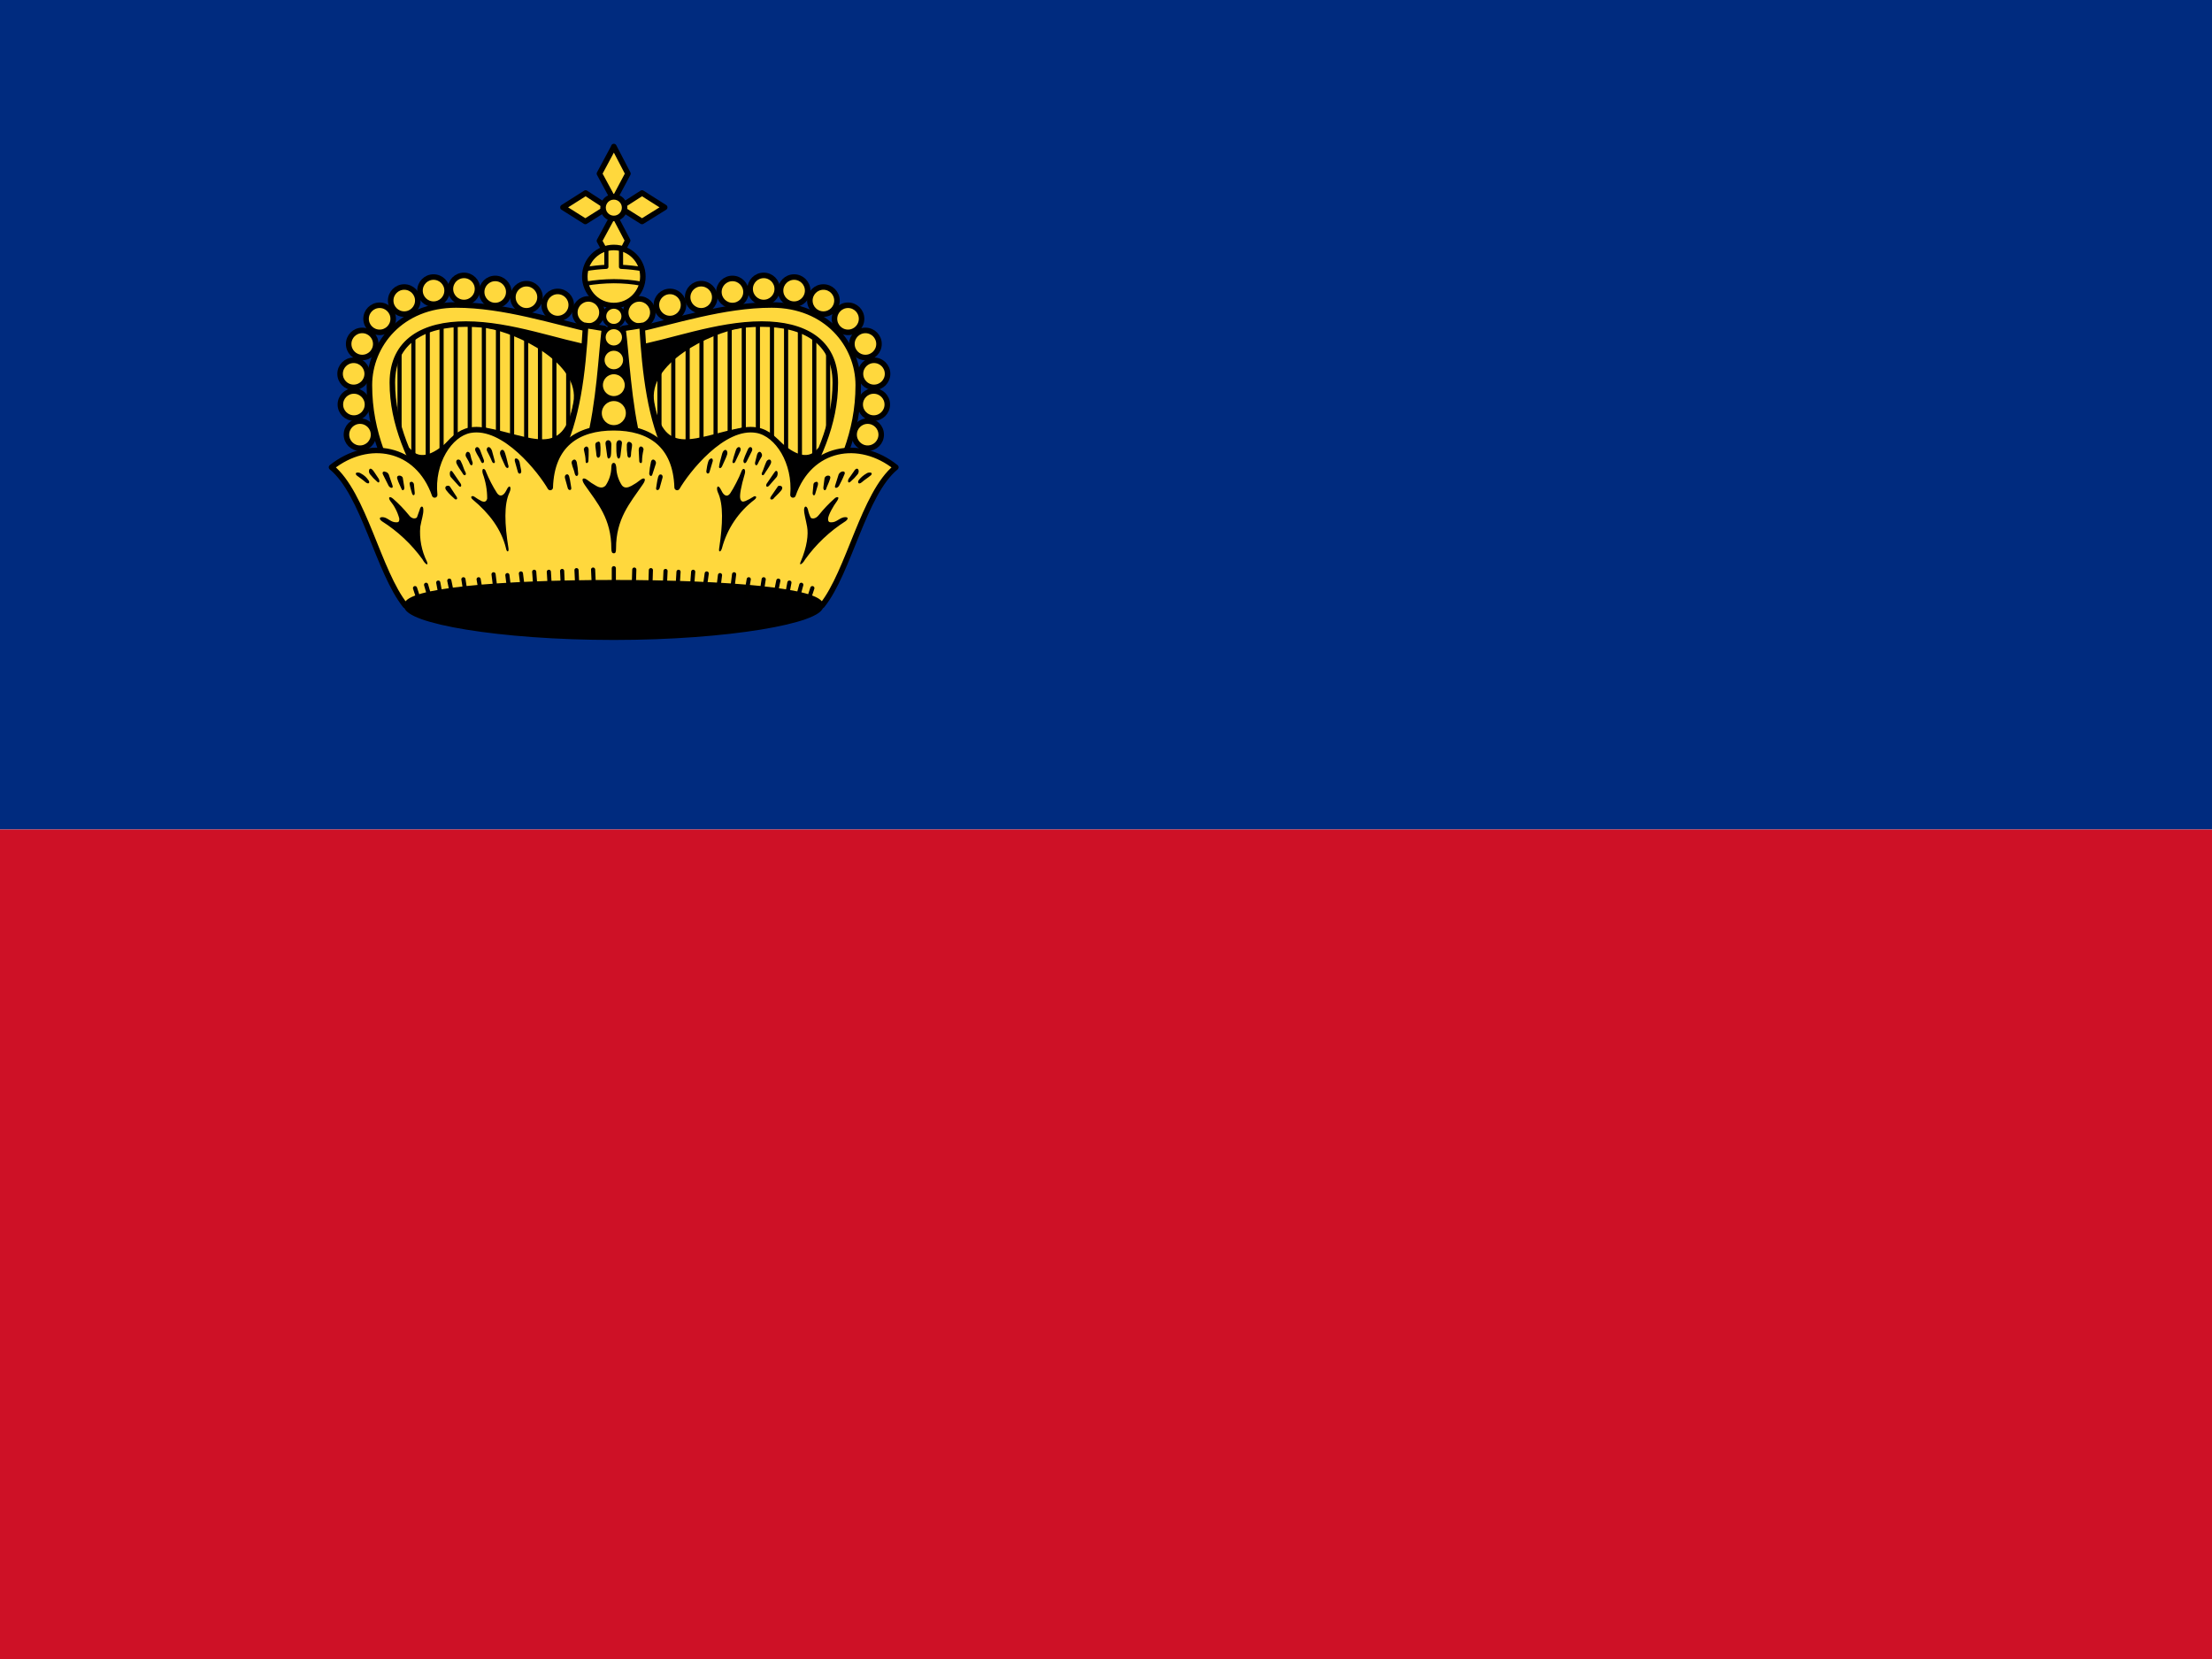
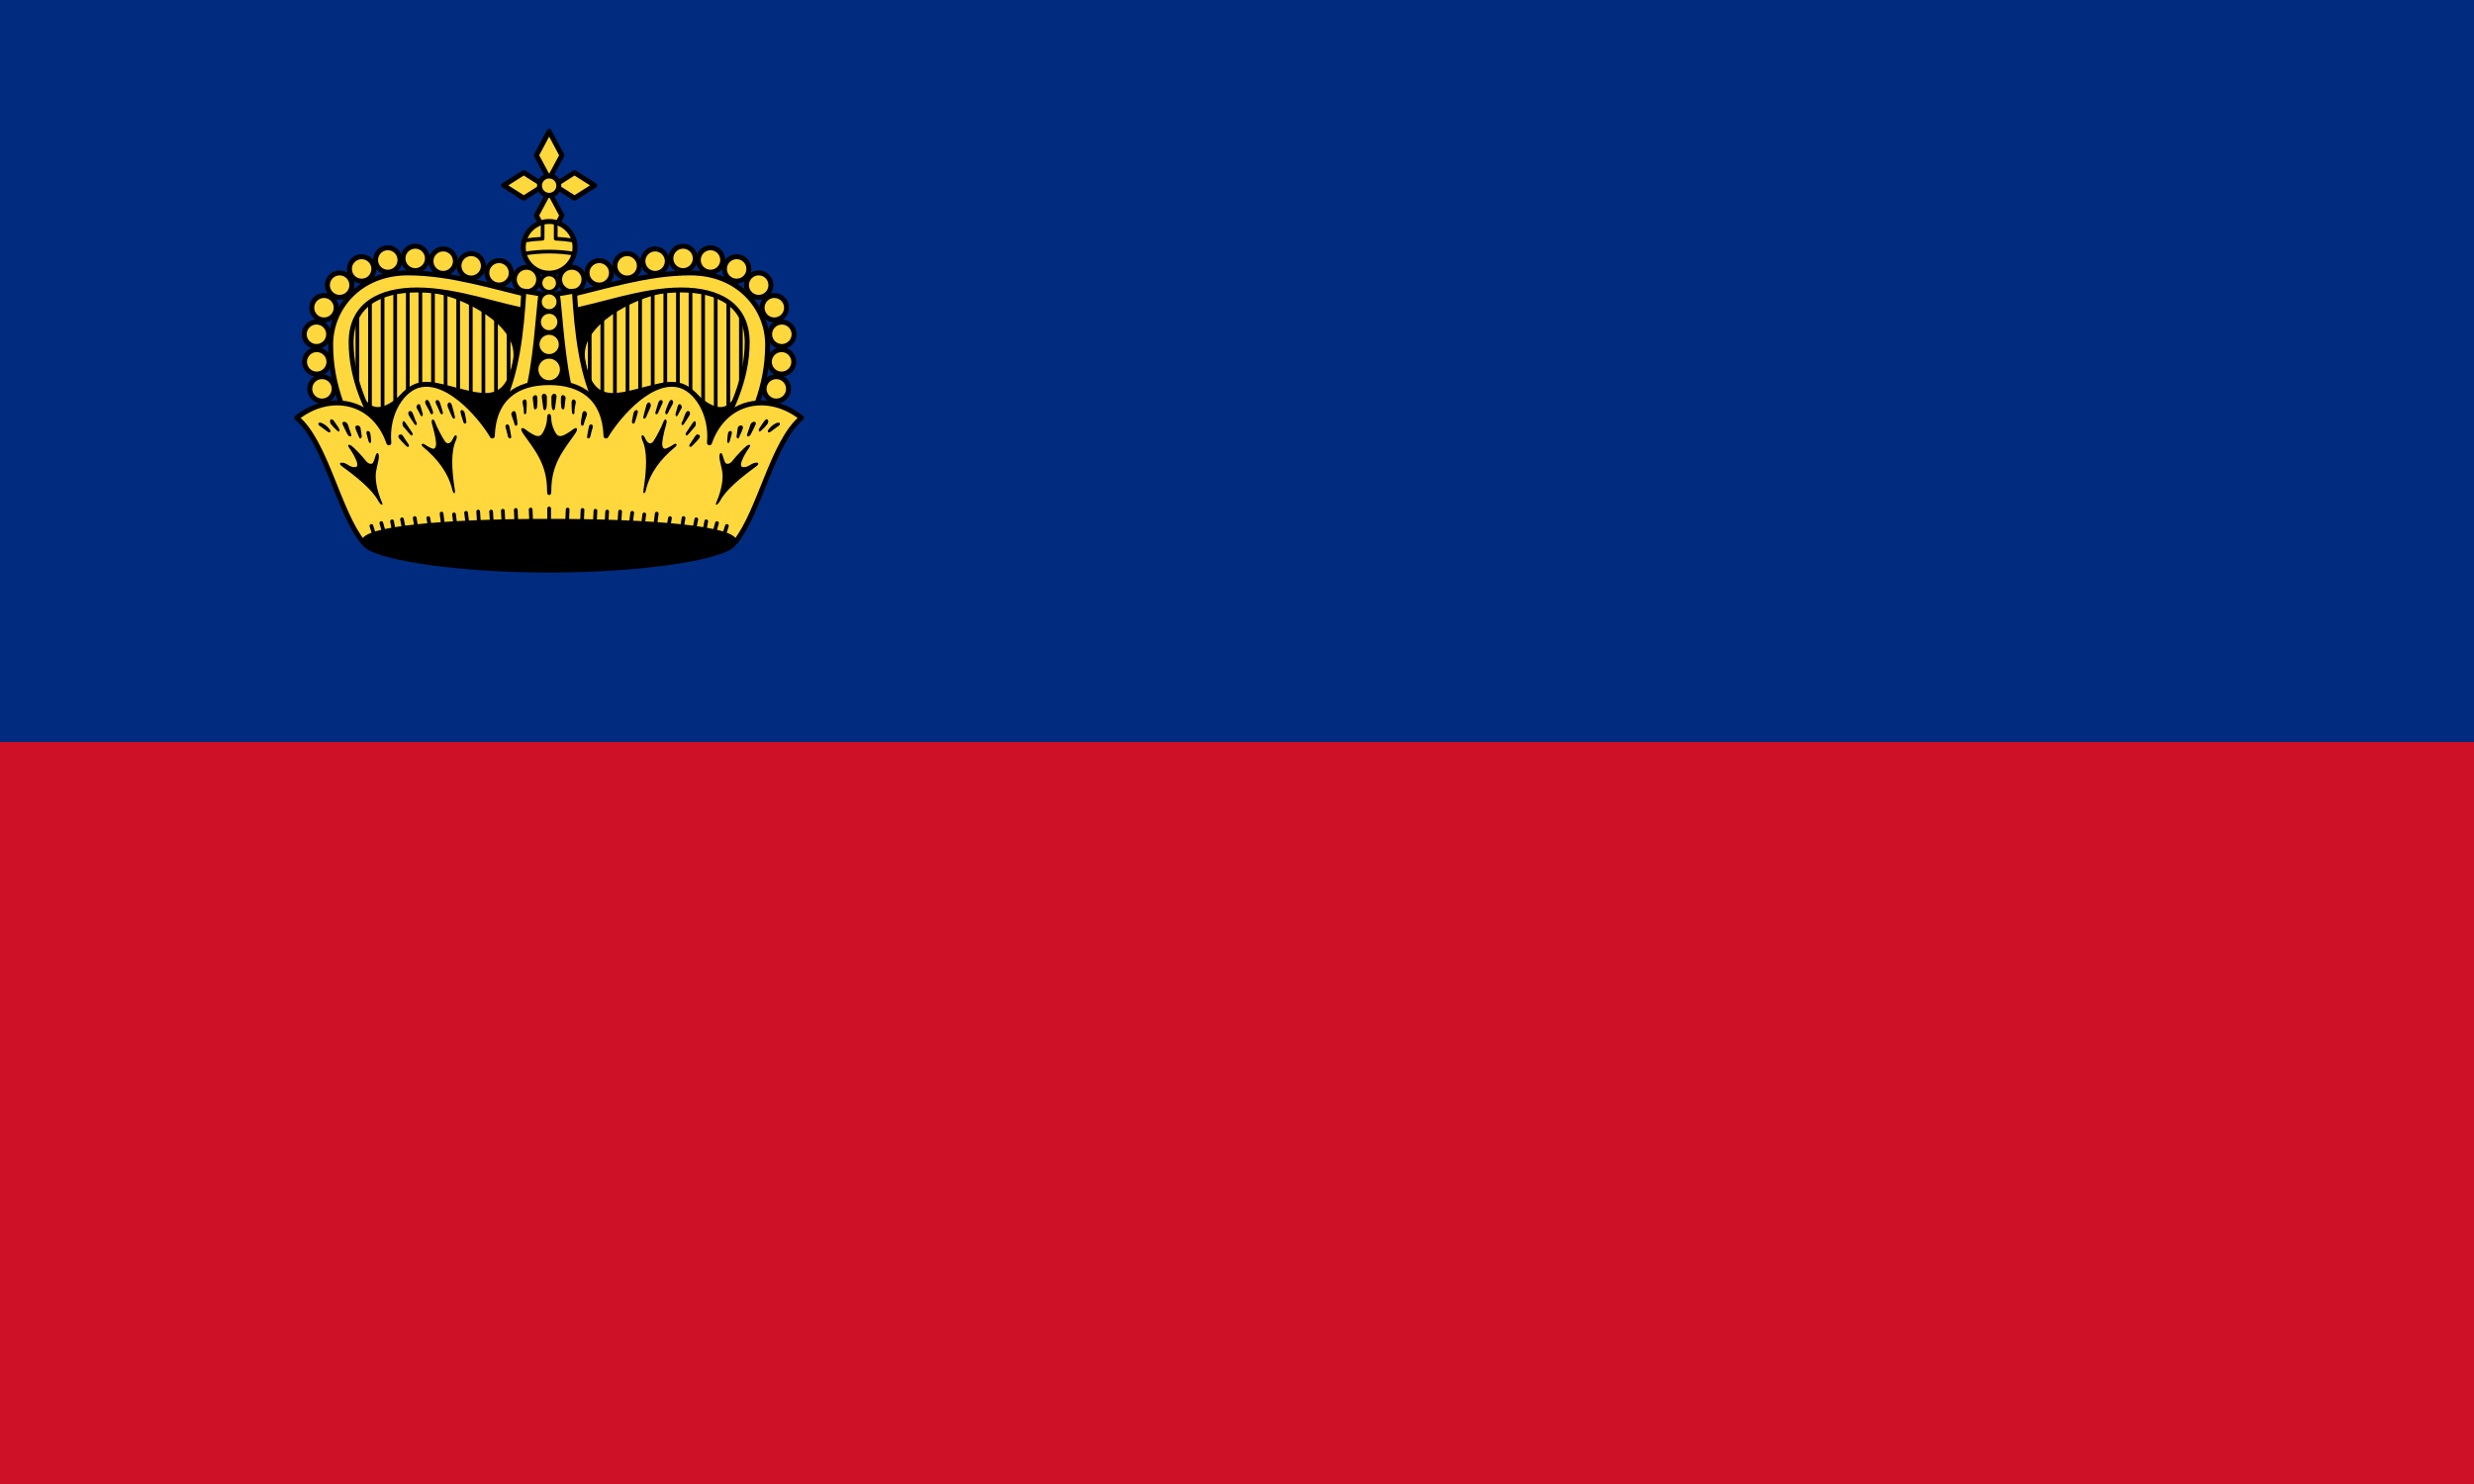
- <svg xmlns="http://www.w3.org/2000/svg" xmlns:xlink="http://www.w3.org/1999/xlink" id="flag-icons-li" viewBox="0 0 640 480">
-   <path fill="#002b7f" d="M0 0h640v240H0z" />
-   <path fill="#ce1126" d="M0 240h640v240H0z" />
-   <g fill="#ffd83d" stroke="#000" stroke-linecap="round" stroke-linejoin="round" stroke-width="2" transform="scale(.8)">
-     <g id="li-a">
-       <path stroke="none" d="m216.4 122.3-1.9 62.5h-63.4c-7.8-15.2-14.2-28-14.2-45.5 0-14.6 11.5-26.2 28-26.2 17.5 0 36.8 5.9 51.5 9.2" />
+ <svg xmlns="http://www.w3.org/2000/svg" xmlns:xlink="http://www.w3.org/1999/xlink" version="1.0" width="1000" height="600">
+   <path fill="#002b7f" d="M0 0h1000v600H0z" />
+   <path fill="#ce1126" d="M0 300h1000v300H0z" />
+   <g fill="#ffd83d" stroke="#000" stroke-width="2" stroke-linecap="round" stroke-linejoin="round">
+     <g id="a">
+       <path d="m216.377 122.289-1.838 62.5h-63.42c-7.802-15.169-14.246-28.052-14.246-45.497 0-14.6 11.483-26.195 28.033-26.195 17.52 0 36.77 5.904 51.471 9.192z" stroke="none" />
      <g stroke-width="1.5">
-         <path d="M144.5 125.2v36m5-39.7v48m5.2-50.5v57.2m5-58.4v44.9m5.1-45.1v45.3m5.1-47v47m5.1-47v47m5.1-46.5v47m5.1-46.5v46.9m5.1-44v47m5-46.5v52.9m5.2-52.9v47m5-47v47" />
-         <path fill="#000001" d="M176.4 118c10.8 1.7 34.4 12.8 31.7 27.7-3.8 21.2-16.2 12.7-32.6 9.7l-12.4 4.1c-4.5 4.5-11 8.7-15.4 3.2h-7.4v28.8h81.4V122z" />
+         <path d="M144.456 125.16v36.076M149.55 121.48v48.033M154.643 118.952v57.225M159.736 117.77v44.882M164.83 117.548v45.327M169.923 115.965v46.885M175.017 115.965v46.885M180.11 116.424v46.885M185.204 116.884v46.885M190.297 119.87v46.886M195.39 120.33v52.86M200.484 120.33v46.886M205.577 120.33v46.886" />
+         <path d="M176.395 117.923c10.764 1.775 34.407 12.837 31.71 27.803-3.821 21.21-16.208 12.698-32.629 9.65l-12.408 4.137c-4.44 4.532-10.978 8.683-15.395 3.217h-7.353v28.722h81.342V122.06z" fill="#000" />
      </g>
-       <circle cx="212.8" cy="113" r="4.9" />
-       <circle cx="201.7" cy="110.3" r="4.9" />
-       <circle cx="190.4" cy="107.5" r="4.9" />
-       <circle cx="179.1" cy="105.6" r="4.9" />
-       <circle cx="167.8" cy="104.5" r="4.9" />
-       <circle cx="156.8" cy="105.1" r="4.9" />
-       <circle cx="146.2" cy="108.7" r="4.9" />
-       <circle cx="137.3" cy="115.3" r="4.9" />
-       <circle cx="131" cy="124.4" r="4.9" />
-       <circle cx="127.9" cy="135.2" r="4.9" />
-       <circle cx="128" cy="146.3" r="4.9" />
-       <circle cx="130.2" cy="157.2" r="4.9" />
-       <path d="m215 119.5-.5 6.5c-12.3-2-29.7-8.8-46-8.8-15 0-26.6 6-26.6 21.2 0 14.9 6.3 28.5 14.7 42.3l-8.7 4c-7.8-15-14.3-28-14.3-45.4 0-14.6 11.5-29 31.3-29 17.5 0 35.4 6 50.1 9.2" />
+       <circle cx="212.815" cy="112.983" r="4.94" />
+       <circle cx="201.713" cy="110.311" r="4.94" />
+       <circle cx="190.45" cy="107.482" r="4.94" />
+       <circle cx="179.143" cy="105.596" r="4.94" />
+       <circle cx="167.836" cy="104.481" r="4.94" />
+       <circle cx="156.749" cy="105.113" r="4.94" />
+       <circle cx="146.179" cy="108.732" r="4.94" />
+       <circle cx="137.276" cy="115.28" r="4.94" />
+       <circle cx="130.957" cy="124.414" r="4.94" />
+       <circle cx="127.912" cy="135.156" r="4.94" />
+       <circle cx="128.027" cy="146.301" r="4.94" />
+       <circle cx="130.152" cy="157.215" r="4.94" />
+       <path d="m214.998 119.531-.46 6.434c-12.29-1.883-29.714-8.732-45.955-8.732-15.006 0-26.654 6.003-26.654 21.14 0 14.919 6.317 28.485 14.705 42.28l-8.731 4.136c-7.803-15.169-14.247-28.052-14.247-45.497 0-14.6 11.484-28.952 31.25-28.952 17.52 0 35.39 5.904 50.092 9.191z" />
    </g>
-     <use xlink:href="#li-a" width="100%" height="100%" transform="matrix(-1 0 0 1 444 0)" />
-     <path d="m222 53.1-5.2 9.7 5.2 9.6 5.1-9.6L222 53zm0 24.4-5.2 9.6 5.2 9.7 5-9.8zM203.6 75l8.1 5.1 8.1-5.1-8-5.2zm20.5 0 8.1 5.1 8.2-5.1-8.2-5.2z" />
-     <circle cx="222" cy="75.1" r="3.9" />
-     <circle cx="222" cy="100" r="10.5" />
-     <path fill="none" stroke-width="1.5" d="M219.3 89.9v6.6a62.5 62.5 0 0 0-7.4.8m20.2 0a62.1 62.1 0 0 0-7.5-.8v-6.6m-12.8 12.7a61.4 61.4 0 0 1 10.2-.9c3.4 0 6.8.3 10 .9" />
-     <path d="M211.8 117.7c-1 17-3 34.5-9.7 47.1l10.8-4.4c3.8-14.3 4.6-32.8 5.7-41.6zm20.4 0-6.9 1.1c1.2 8.8 2 27.3 5.7 41.6l10.8 4.4c-6.6-12.6-8.6-30-9.6-47.1" />
-     <path d="M222 154.7c-13 0-22.5 6-23 21.6-3.2-5.6-16.5-23-29-20.7-7.4 1.4-14 11.7-12.8 23.4-6.2-17.6-24.1-20.5-37.3-10 11.7 9.5 16.9 37.8 26.7 50h150.7c9.8-12.2 15-40.5 26.7-50-13.1-10.5-31.1-7.6-37.2 10 1-11.7-5.5-22-13-23.4-12.4-2.3-25.7 15.1-28.9 20.7-.5-15.5-10-21.6-23-21.6z" />
+     <use xlink:href="#a" transform="matrix(-1 0 0 1 443.938 0)" />
+     <path d="m221.969 53.125-5.156 9.656 5.156 9.625 5.156-9.625-5.156-9.656zm0 24.375-5.156 9.625 5.156 9.656 5.156-9.656-5.156-9.625zM203.587 74.953l8.132 5.156 8.105-5.156-8.105-5.156-8.132 5.156zm20.526 0 8.106 5.156 8.131-5.156-8.131-5.156-8.106 5.156z" />
+     <circle cx="221.969" cy="75.069" r="3.906" />
+     <circle cx="221.969" cy="100" r="10.455" />
+     <path d="M219.344 89.875c0 3.114-.022 4.924-.031 6.625-2.52.112-5.006.377-7.438.781m20.188 0a62.126 62.126 0 0 0-7.438-.781v-6.625m-12.781 12.688a61.391 61.391 0 0 1 10.125-.844c3.45 0 6.83.293 10.125.844" fill="none" stroke-width="1.5" />
+     <path d="M211.75 117.688c-.992 17.082-3.009 34.479-9.656 47.124l10.812-4.375c3.777-14.328 4.57-32.842 5.719-41.593l-6.875-1.156zm20.438 0-6.875 1.156c1.148 8.75 1.942 27.265 5.718 41.594l10.813 4.375c-6.648-12.646-8.665-30.043-9.656-47.125z" />
+     <path d="M221.953 154.688c-12.913 0-22.399 6.086-22.969 21.593-3.156-5.555-16.51-23.025-28.968-20.687-7.41 1.39-13.957 11.666-12.844 23.437-6.135-17.63-24.107-20.519-37.219-10.094 11.642 9.573 16.821 37.835 26.625 50.094h150.75c9.804-12.259 15.014-40.521 26.656-50.094-13.112-10.425-31.083-7.536-37.218 10.094 1.113-11.771-5.466-22.047-12.875-23.437-12.459-2.338-25.781 15.132-28.938 20.687-.57-15.507-10.086-21.594-23-21.594z" />
    <g stroke-width="1.5">
-       <path fill="#000001" d="M297.1 219c0 5.6-33.6 11.7-75.1 11.7s-75.2-6-75.2-11.7c0-5.5 33.7-8.5 75.2-8.5 41.4 0 75.1 3 75.1 8.5" />
-       <circle cx="222" cy="114.4" r="3.5" />
-       <circle cx="222" cy="122" r="3.7" />
-       <circle cx="222" cy="130.2" r="4.1" />
-       <circle cx="222" cy="139.3" r="4.7" />
-       <circle cx="222" cy="149.4" r="5.1" />
-       <path fill="#000001" stroke="none" d="M220 159.2c-.6 0-1.1.5-1 1.4l.6 4.3c.2 1.5 1 1 1.3 0 .2-1.2.1-2 .2-4.1 0-1.1-.6-1.6-1.2-1.6zm4 0c-.6 0-1.1.5-1.1 1.6 0 2.1 0 2.9.2 4 .2 1.2 1 1.6 1.3 0l.5-4.2c.2-1-.4-1.4-.9-1.4m-7.7.6a1 1 0 0 0-1 1c0 1 .3 2.3.4 3.8.2 1.5 1.3 1 1.4 0 0-.8.2-2.2 0-3.9 0-.6-.2-.9-.6-1a.8.8 0 0 0-.2 0zm11.1 0c-.3 0-.6.3-.7 1a20.1 20.1 0 0 0 .2 3.8c0 1 1.2 1.5 1.3 0 0-1.5.4-2.7.4-3.7 0-.6-.5-1-1-1.1a.8.8 0 0 0-.2 0m-15.4 1.7c-.5.1-1 .7-.8 1.3.3 1.3.6 2.7.6 4 0 1.1.9.7 1 0a59.8 59.8 0 0 0 .1-4c0-1-.5-1.4-1-1.3zm19.6 0c-.3.1-.6.5-.6 1.3l.2 4c0 .7 1 1.1 1 0 0-1.3.2-2.7.5-4 .2-.6-.3-1.2-.7-1.3a.6.6 0 0 0-.3 0zm-59 .2c-.6 0-1 .7-.6 1.5.6 1.4 1.3 2.2 1.9 3.6.5 1.3 1.4.5 1.1-.4l-1.4-3.7c-.3-.7-.7-1-1-1m98.8 0c-.4 0-.7.3-1 1-.9 1.9-1.2 2.8-1.5 3.7-.2 1 .6 1.7 1.2.4l1.8-3.6c.4-.8 0-1.5-.5-1.5m-94.8 0c-.5.2-.7.7-.5 1.3.6 1.2 1.3 2.5 1.8 3.8.4 1.1 1.4.8 1-.2l-1-3.7c-.4-1-1-1.3-1.3-1.2m90.5 0c-.4.1-.8.5-1 1.2-.7 2-.8 2.6-1.1 3.7-.4 1 .6 1.3 1 .2l1.8-3.8c.2-.6 0-1.1-.4-1.3a.6.6 0 0 0-.3 0m-85.5 1c-.6.1-1 .9-.6 1.9.4 1.2 1 2.3 1.6 3.7.6 1.4 1.5 1.1 1.3.2-.3-.9-.5-2.3-1.2-4.5-.3-1-.7-1.4-1.1-1.3m80.8 0c-.4 0-.9.3-1.2 1.3-.6 2.2-1 3.6-1.1 4.5-.3 1 .7 1.2 1.2-.2.6-1.4 1.2-2.5 1.6-3.7.4-1 0-1.8-.5-1.9m-93.2.7c-.6 0-1 1-.7 1.7.5 1 .9 1.4 1.4 2.6.6 1.2 1.2.3 1-.5-.3-.8-.6-1.7-.8-2.8-.2-.8-.6-1-1-1zm105.6 0c-.4 0-.7.2-1 1l-.7 2.8c-.2.8.4 1.7 1 .5.5-1.2.8-1.5 1.4-2.6.3-.7-.2-1.6-.7-1.7m-67 2.8c-.7 0-1.3.8-1 1.5.2 1.2.8 2.2 1.1 3.7.4 1.3 1.3.7 1.2-.2a28.7 28.7 0 0 0-.5-4c-.2-.7-.5-1-.9-1zm28.4 0c-.3 0-.7.3-.8 1a28.7 28.7 0 0 0-.6 4c0 .9.9 1.5 1.2.2l1.2-3.7c.2-.7-.4-1.5-1-1.5m-14.2 1.2c-.8 0-.9 1-.9 1.7a12.3 12.3 0 0 1-2 6.4c-1 1.2-2.3.9-3.5.2a22.3 22.3 0 0 1-3.3-2.2c-1.4-1-2.4-.4-.8 1.9 4.6 6.6 9.6 12.2 9.6 23 0 1.3.3 1.7.9 1.7s.8-.4.8-1.8c0-10.7 5-16.3 9.6-23 1.6-2.2.6-2.8-.7-1.8a21 21 0 0 1-3.3 2.2c-1.3.7-2.6 1-3.5-.2a12.3 12.3 0 0 1-2-6.4c-.1-.7-.2-1.7-1-1.7zm-35.3-1.6a.6.6 0 0 0-.2 0c-.3.1-.4.4-.3 1l1.1 3.9c.3 1 1.4.7 1.2-.5l-.6-3.1c-.2-.8-.8-1.3-1.2-1.3m70.6 0c-.5 0-1 .5-1.2 1.3-.4 1.4-.4 1.8-.6 3-.3 1.3.9 1.5 1.1.6l1.2-4c0-.5-.1-.8-.4-.9a.6.6 0 0 0-.2 0zm-91.6.4c-.6 0-1 .8-.4 1.8.6 1.2 1.7 2.6 2.2 3.5.5.8 1.4.2.8-.8-.6-1-.8-2.3-1.6-3.8a1 1 0 0 0-1-.7m112.5 0c-.3 0-.7.2-1 .7-.7 1.5-1 2.7-1.5 3.8-.6 1 .2 1.6.7.8.5-.9 1.6-2.3 2.2-3.5.6-1 .2-1.8-.4-1.8M134 169.5c-.6 0-.8 1.2-.2 2a19.2 19.2 0 0 0 2.6 2.7c.8.8 1-.2.6-1l-1.8-2.7c-.5-.7-.9-1-1.2-1m175.9 0c-.3 0-.7.3-1.1 1l-1.9 2.7c-.4.8-.2 1.8.7 1a19 19 0 0 0 2.6-2.7c.6-.8.4-2-.3-2m-170.8 1c-.6 0-1 .4-.5 1.3l1.9 3.8c.5 1 2 1.3 1.4-.2l-1.3-3.8c-.3-.7-1-1-1.5-1zm165.8 0c-.6 0-1.3.4-1.6 1.1l-1.2 3.8c-.6 1.5.9 1.2 1.4.2.5-1 1.3-2.5 1.8-3.8.5-.9.1-1.3-.4-1.3m-175.6.4c-.8 0-.8.7-.1 1.2.9.7 2 1.4 3 2.3 1.3 1 1.7 0 1-.8-.6-.8-1.2-1.6-2.9-2.5-.4-.2-.7-.2-1-.2m185.3 0c-.2 0-.6 0-1 .2-1.6.9-2.3 1.7-3 2.5-.6.9-.1 1.8 1.1.8 1-.9 2.2-1.6 3-2.3.8-.5.7-1.2 0-1.2zm-109.6.7c-.5 0-.8.5-.7 1.2l1 3.6c.2 1.1 1.5 1.1 1.3 0-.2-1-.3-2.3-.7-3.9-.1-.6-.4-.9-.8-1a.6.6 0 0 0-.1 0zm33.8 0c-.3 0-.6.3-.8 1-.4 1.5-.5 2.8-.7 3.9-.2 1 1.1 1 1.3-.1l1-3.6c.2-.7-.2-1.2-.6-1.2a.6.6 0 0 0-.2 0m-64-2c-.3 0-.5.7-.2 1.7a26 26 0 0 1 1.6 9c-.3 1.2-1 1.3-1.9 1a18.8 18.8 0 0 1-2.8-1.7c-.8-.5-1.7.1-.5 1.1 6 5 10.3 10.7 12 17.6.2 1.4 1.1 1.6.9 0-1.4-8.7-1.7-15.9.4-20.3.8-1.7 0-3.3-1.2-.6-.9 1.8-2.2 2.5-3.3 1a47.9 47.9 0 0 1-4-7.7c-.2-.7-.5-1-.8-1.1a.3.3 0 0 0-.1 0zm94.1 0c-.3 0-.6.4-.8 1-.7 2-2.9 6.2-4 7.8s-2.4.8-3.2-1c-1.3-2.7-2-1.1-1.3.6 2.1 4.4 1.8 11.6.5 20.3-.3 1.6.6 1.4 1 0a32.4 32.4 0 0 1 11.8-17.6c1.2-1 .3-1.6-.5-1a18 18 0 0 1-2.8 1.5c-1 .4-1.6.3-1.9-1-.2-1.2.2-3.9 1.7-9 .2-.8 0-1.5-.3-1.6a.3.3 0 0 0-.2 0M144.4 172c-.5 0-1 .4-.7 1.2.4 1.4 1.2 2.8 1.5 3.6.3.9 1.2.5 1-.7l-.5-3.1c0-.6-.7-1-1.3-1m155.1 0c-.6 0-1.2.4-1.3 1l-.4 3.1c-.2 1.2.7 1.6 1 .7.2-.8 1-2.2 1.4-3.6.3-.8-.1-1.2-.7-1.2m-136.3-1.7c-.6-.1-.7 1.5-.2 2.2l2.8 3.1c.8 1 1.3.1.8-.7l-2.6-3.8c-.3-.5-.6-.8-.8-.8m117.5 0c-.2 0-.5.3-.8.8l-2.6 3.8c-.5.8 0 1.7.9.7l2.7-3.1c.5-.7.5-2.3-.2-2.2m-132 4c-.4 0-.7.2-.5 1 .2 1.2.5 2 .8 3.1.3 1 1 .9 1-.1l-.3-3.2a1.1 1.1 0 0 0-1-.9zm146.5 0a1 1 0 0 0-1 .8l-.3 3.2c0 1 .8 1.2 1 .1l.9-3c.2-.9-.2-1.2-.6-1.2zm-133.4 1.4c-.6 0-1.1.7-.4 1.6 1.1 1.5 2.4 2.5 2.9 3 .4.6 1.5.4.8-.7l-2.3-3.5c-.2-.4-.6-.5-1-.4m120 0c-.2 0-.5.1-.6.4l-2.4 3.5c-.7 1.1.4 1.3.9.8.4-.6 1.7-1.6 2.9-3.1.7-1 .1-1.6-.5-1.6a.9.9 0 0 0-.2 0zm-140.7 4.1c-.4 0-.6.4 0 1.3a17 17 0 0 1 3.3 6.4c.1 1.4-.5 1.4-1.1 1.4-1.9 0-2.8-1.4-4.4-1.8-1.7-.3-2 .5-.8 1.4a53.4 53.4 0 0 1 14.7 13.8c1 1.9 2.3 2.5 1.6.8a23.7 23.7 0 0 1-2.4-12.6c.5-2.8 1.2-4.6 1.1-6.2 0-1.5-1-1.4-1.3 0l-1 2.8c-.4.5-1.8.8-3-.9a48 48 0 0 0-5.6-5.8c-.3-.3-.7-.5-1-.6zm161.7 0c-.3 0-.7.2-1.1.6a48.2 48.2 0 0 0-5.5 5.8c-1.3 1.7-2.7 1.4-3 1a12 12 0 0 1-1-2.9c-.4-1.4-1.3-1.5-1.4 0 0 1.6.6 3.4 1.1 6.2s0 7.2-2.3 12.6c-.8 1.7.6 1 1.6-.8a53 53 0 0 1 14.6-13.8c1.2-.9 1-1.7-.7-1.4-1.7.4-2.6 1.8-4.4 1.8-.6 0-1.3 0-1.2-1.4.1-1.3 1.8-4.4 3.3-6.4.6-1 .5-1.3 0-1.3" />
-       <path d="m150.1 212.7 2 6.1m2-7.3 1.8 6.2m2.6-7 1.2 6.4m2.8-7.1 1.3 6.3m3.8-6.8 1 6.4m4.5-6.4 1.1 6.3m4.3-8.1.8 6.4m4.2-6.1.8 6.4m4.1-7 .8 6.4m4-7 .5 6.5m4.8-6.5.4 6.5m4.4-6.8.3 6.5m4.9-6.8.3 6.4m5.7-6.6.3 6.5m79 .2-2 6.1m-2-7.3-1.7 6.2m-2.6-7-1.2 6.4m-2.8-7.1-1.3 6.3m-4-6.8-1 6.4m-4.4-6.4-1.1 6.4m-4.2-8.2-.8 6.4m-4.3-6.1-.8 6.4m-4-7-.9 6.4m-4-7-.5 6.5m-4.8-6.5-.4 6.5m-4.3-6.8-.3 6.5m-5-6.8-.2 6.4m-5.8-6.6-.2 6.5m-7.2-7v7.2" />
+       <path d="M297.107 219.026c0 5.58-33.662 11.718-75.138 11.718-41.476 0-75.138-6.137-75.138-11.718s33.662-8.502 75.138-8.502c41.476 0 75.138 2.92 75.138 8.502z" fill="#000" />
+       <circle cx="221.969" cy="114.445" r="3.504" />
+       <circle cx="221.969" cy="122.027" r="3.734" />
+       <circle cx="221.969" cy="130.184" r="4.079" />
+       <circle cx="221.969" cy="139.261" r="4.653" />
+       <circle cx="221.969" cy="149.371" r="5.113" />
+       <path d="M219.938 159.206c-.553-.007-1.076.459-.938 1.344.163 1.043.367 2.995.563 4.312.22 1.493 1.09 1.13 1.312-.031.221-1.161.132-1.906.188-4.063.027-1.078-.573-1.555-1.125-1.562zm4.062 0c-.553.007-1.153.484-1.125 1.562.055 2.157-.034 2.902.188 4.063.22 1.161 1.091 1.524 1.312.031.195-1.317.4-3.269.563-4.312.138-.885-.385-1.351-.938-1.344zm-7.687.562c-.506.07-1.03.58-1 1.125.055.996.33 2.19.437 3.688.11 1.548 1.202.947 1.313.062.11-.884.235-2.192.125-3.906-.042-.643-.323-.925-.657-.969a.842.842 0 0 0-.218 0zm11.093 0c-.334.043-.615.326-.656.97-.11 1.713.015 3.02.125 3.905.11.885 1.202 1.486 1.313-.062.107-1.499.382-2.692.437-3.688.03-.544-.494-1.054-1-1.125a.842.842 0 0 0-.219 0zm-15.437 1.75c-.463.12-.889.677-.75 1.313.276 1.272.531 2.678.531 3.969 0 1.106.945.711 1-.063a59.74 59.74 0 0 0 .156-3.906c0-1.115-.474-1.432-.937-1.313zm19.687 0c-.329.091-.625.477-.625 1.313 0 1.493.102 3.132.157 3.906.055.774 1 1.169 1 .063 0-1.291.254-2.697.53-3.97.14-.635-.286-1.192-.75-1.312a.551.551 0 0 0-.312 0zm-59.093.171c-.555-.018-.943.734-.563 1.563.608 1.327 1.254 2.165 1.875 3.594.553 1.271 1.401.478 1.125-.407-.277-.884-.577-1.87-1.406-3.75-.311-.705-.699-.989-1.031-1zm98.812 0c-.332.011-.72.295-1.031 1-.83 1.88-1.13 2.866-1.406 3.75-.277.885.571 1.678 1.125.407.62-1.43 1.266-2.267 1.875-3.594.38-.83-.009-1.581-.563-1.563zm-94.812.063c-.408.124-.656.642-.407 1.25.498 1.216 1.217 2.463 1.719 3.781.442 1.161 1.426.832 1.094-.219-.332-1.05-.43-1.665-1.094-3.656-.332-.995-.905-1.28-1.312-1.156zm90.5 0c-.35.074-.752.41-1 1.156-.664 1.99-.763 2.606-1.094 3.656-.332 1.05.651 1.38 1.094.22.502-1.319 1.22-2.566 1.718-3.782.25-.608.002-1.126-.406-1.25a.592.592 0 0 0-.312 0zm-85.5.969c-.515.097-.913.882-.563 1.843.443 1.217 1.072 2.368 1.625 3.75.553 1.383 1.471 1.104 1.25.22-.221-.886-.492-2.352-1.156-4.563-.29-.968-.757-1.327-1.156-1.25zm80.812 0c-.4-.077-.866.282-1.156 1.25-.664 2.211-.935 3.677-1.156 4.562-.222.885.696 1.164 1.25-.219.553-1.382 1.182-2.533 1.625-3.75.35-.961-.049-1.746-.563-1.843zm-93.187.687c-.557.057-1.065.965-.72 1.656.554 1.106.904 1.483 1.438 2.657.553 1.216 1.159.274.938-.5-.222-.775-.505-1.676-.781-2.782-.203-.81-.541-1.065-.875-1.03zm105.562 0c-.334-.034-.672.221-.875 1.031-.276 1.106-.56 2.007-.781 2.782-.222.774.384 1.716.937.5.534-1.174.884-1.55 1.438-2.657.345-.69-.162-1.599-.719-1.656zm-67.031 2.798c-.584 0-1.208.774-1 1.5.331 1.161.844 2.19 1.219 3.687.331 1.327 1.274.666 1.218-.218-.055-.885-.207-2.089-.593-3.97-.146-.704-.494-.999-.844-1zm28.5 0c-.35 0-.699.295-.844 1-.387 1.88-.538 3.084-.594 3.969-.055.884.887 1.545 1.219.218.374-1.496.887-2.526 1.219-3.687.207-.726-.416-1.5-1-1.5zm-14.25 1.187c-.72 0-.819.966-.844 1.75-.083 2.572-1.15 5.069-2.062 6.313-.913 1.244-2.256.913-3.5.25-1.245-.664-1.986-1.16-3.313-2.156-1.327-.996-2.334-.414-.75 1.843 4.617 6.58 9.625 12.205 9.625 22.938 0 1.388.242 1.812.844 1.812.601 0 .875-.424.875-1.812 0-10.733 4.976-16.357 9.594-22.938 1.583-2.257.577-2.839-.75-1.843-1.327.995-2.069 1.492-3.313 2.156-1.244.663-2.588.994-3.5-.25-.913-1.244-1.98-3.741-2.062-6.313-.026-.784-.125-1.75-.844-1.75zm-35.281-1.61a.6.6 0 0 0-.188.031c-.269.085-.448.41-.344.97.186 1.001.88 2.966 1.157 3.905.276.94 1.432.74 1.156-.53-.277-1.273-.262-1.657-.594-3.095-.181-.786-.747-1.269-1.187-1.28zm70.562 0c-.44.012-1.006.495-1.187 1.281-.332 1.438-.318 1.822-.594 3.094-.277 1.272.88 1.472 1.156.531.276-.94.97-2.904 1.156-3.906.104-.56-.075-.884-.343-.969a.6.6 0 0 0-.188-.03zm-91.531.406c-.579.046-.994.773-.406 1.844.633 1.157 1.72 2.608 2.218 3.438.498.829 1.359.27.75-.782-.608-1.05-.812-2.257-1.531-3.75-.27-.56-.684-.777-1.031-.75zm112.5 0c-.348-.027-.762.19-1.031.75-.72 1.493-.924 2.7-1.532 3.75-.608 1.051.253 1.61.75.782.498-.83 1.585-2.281 2.219-3.438.588-1.071.173-1.798-.406-1.844zm-144.188 3.33c-.668-.036-.877 1.17-.25 1.968.913 1.161 1.548 1.777 2.594 2.719.83.746 1.07-.222.656-.969-.414-.746-1.014-1.505-1.843-2.75-.455-.682-.853-.952-1.157-.969zm175.875 0c-.303.016-.701.286-1.156.968-.83 1.245-1.43 2.004-1.844 2.75-.414.747-.173 1.715.657.969 1.046-.942 1.68-1.558 2.593-2.719.627-.798.418-2.004-.25-1.969zm-170.843 1c-.533.006-.884.4-.47 1.312.595 1.306 1.378 2.786 1.876 3.781.497.995 2.014 1.33 1.406-.219-.608-1.548-.728-2.343-1.281-3.78-.277-.72-1-1.102-1.531-1.095zm165.812 0c-.532-.008-1.255.374-1.531 1.093-.553 1.438-.673 2.233-1.281 3.781-.609 1.549.908 1.214 1.406.22.498-.996 1.28-2.476 1.875-3.782.414-.913.063-1.306-.469-1.313zm-175.562.343c-.774.008-.84.784-.157 1.281.913.664 2 1.4 3.063 2.25 1.244.996 1.726.08 1.062-.75-.663-.829-1.31-1.67-2.968-2.5-.415-.207-.743-.284-1-.28zm185.312 0c-.258-.002-.585.074-1 .281-1.659.83-2.305 1.671-2.969 2.5-.663.83-.181 1.746 1.063.75 1.062-.85 2.15-1.586 3.062-2.25.684-.497.618-1.273-.156-1.28zm-109.656.719c-.433.06-.807.552-.625 1.187.331 1.161.708 2.392.937 3.594.222 1.162 1.565 1.176 1.344.125-.22-1.05-.332-2.365-.719-3.969-.145-.601-.448-.89-.75-.937a.637.637 0 0 0-.187 0zm33.812 0c-.301.047-.605.336-.75.937-.386 1.604-.498 2.919-.718 3.97-.222 1.05 1.122 1.036 1.343-.126.23-1.202.606-2.433.938-3.594.181-.635-.192-1.127-.625-1.187a.637.637 0 0 0-.188 0zm-63.906-1.985c-.34.094-.536.744-.281 1.656 1.41 5.06 1.842 7.724 1.594 8.969-.25 1.244-.932 1.414-1.844 1a18.844 18.844 0 0 1-2.813-1.594c-.829-.581-1.692.114-.5 1.094 6.055 4.976 10.252 10.664 11.875 17.562.332 1.41 1.218 1.576.969 0-1.372-8.69-1.636-15.833.438-20.312.779-1.684-.006-3.3-1.25-.563-.83 1.825-2.172 2.545-3.25.969-1.079-1.576-3.306-5.78-3.97-7.688-.248-.715-.555-1.046-.812-1.093a.354.354 0 0 0-.156 0zm94.031 0c-.256.047-.563.378-.812 1.093-.664 1.908-2.89 6.112-3.969 7.688-1.079 1.576-2.42.856-3.25-.969-1.244-2.737-2.03-1.12-1.25.563 2.074 4.479 1.81 11.622.438 20.312-.25 1.576.637 1.41.968 0 1.623-6.898 5.82-12.586 11.875-17.562 1.192-.98.33-1.675-.5-1.094-.829.58-1.9 1.179-2.812 1.594-.912.414-1.595.244-1.844-1-.249-1.245.184-3.91 1.594-8.97.254-.911.058-1.561-.281-1.655a.354.354 0 0 0-.157 0zm-124.468 2.422c-.547.007-1 .39-.75 1.22.398 1.328 1.223 2.764 1.5 3.593.276.83 1.165.442 1-.719-.166-1.16-.248-1.853-.47-3.125-.11-.636-.734-.976-1.28-.969zm155.062 0c-.546-.007-1.17.333-1.281.97-.222 1.271-.303 1.963-.469 3.124-.166 1.161.723 1.548 1 .719.276-.83 1.101-2.265 1.5-3.594.249-.83-.204-1.212-.75-1.219zm-136.281-1.735c-.635-.114-.727 1.524-.188 2.188.72.885 1.718 1.954 2.719 3.156.83.995 1.342.11.844-.719-.498-.83-1.236-1.711-2.563-3.812-.332-.526-.6-.775-.812-.813zm117.5 0c-.212.038-.48.287-.813.813-1.327 2.1-2.065 2.982-2.562 3.812-.498.83.014 1.714.844.719 1-1.202 2-2.271 2.718-3.156.54-.664.448-2.302-.187-2.188zm-132 3.954c-.394-.028-.729.292-.563 1.094.232 1.116.567 2.043.844 3.094.276 1.05 1 .87 1-.125 0-.996-.178-2.106-.344-3.157-.083-.525-.543-.878-.937-.906zm146.5 0c-.394.028-.855.381-.938.906-.166 1.051-.344 2.161-.343 3.157 0 .995.723 1.175 1 .125.276-1.051.612-1.978.843-3.094.166-.802-.168-1.122-.562-1.094zm-133.406 1.421c-.62.094-1.164.692-.438 1.625 1.161 1.493 2.432 2.54 2.875 3.094.442.553 1.563.349.844-.813-.735-1.186-1.846-2.615-2.344-3.5-.187-.331-.566-.462-.937-.406zm120.062 0c-.272.029-.548.158-.687.406-.498.885-1.61 2.314-2.344 3.5-.72 1.162.401 1.366.844.813.442-.553 1.713-1.601 2.875-3.094.725-.933.18-1.531-.438-1.625a.889.889 0 0 0-.25 0zm-140.719 4.173c-.488-.044-.657.35 0 1.25 1.493 2.046 3.14 5.142 3.25 6.469.111 1.327-.545 1.312-1.156 1.312-1.825 0-2.716-1.332-4.375-1.719-1.659-.387-1.9.486-.719 1.344 6.083 4.424 12.179 9.36 14.625 13.844.995 1.825 2.34 2.492 1.594.75-2.287-5.337-2.841-9.857-2.344-12.594.498-2.737 1.177-4.58 1.094-6.156-.083-1.576-.977-1.468-1.344 0-.249.995-.73 2.314-1.062 2.812-.332.498-1.666.777-2.938-.937-1.272-1.714-4.48-5.015-5.531-5.844-.394-.31-.8-.505-1.094-.531zm161.625 0c-.293.026-.7.22-1.093.531-1.051.83-4.26 4.13-5.532 5.844-1.272 1.714-2.606 1.435-2.937.937-.332-.498-.814-1.817-1.063-2.812-.367-1.468-1.26-1.576-1.343 0-.083 1.576.595 3.419 1.093 6.156.498 2.737-.056 7.257-2.343 12.594-.747 1.742.598 1.075 1.593-.75 2.447-4.485 8.543-9.42 14.625-13.844 1.181-.858.94-1.73-.718-1.344-1.66.387-2.55 1.72-4.375 1.72-.611 0-1.268.014-1.157-1.313.11-1.327 1.757-4.423 3.25-6.47.657-.9.489-1.293 0-1.25z" fill="#000" stroke="none" />
+       <path d="m150.127 212.651 1.95 6.174m2.06-7.344 1.728 6.24m2.605-6.953 1.187 6.365m2.833-7.169 1.27 6.349m3.886-6.858 1.032 6.392m4.452-6.385 1.112 6.378m4.242-8.189.803 6.425m4.234-6.1.803 6.425m4.071-7.074.804 6.424m4.089-6.93.442 6.46m4.786-6.461.384 6.463m4.357-6.79.326 6.467m4.9-6.793.272 6.47m5.74-6.632.272 6.469m79.044.177-1.95 6.174m-2.06-7.344-1.729 6.24m-2.604-6.953-1.187 6.365m-2.833-7.169-1.27 6.349m-3.886-6.858-1.033 6.392m-4.452-6.385-1.112 6.378m-4.241-8.189-.804 6.425m-4.233-6.1-.804 6.425m-4.07-7.074-.804 6.424m-4.09-6.93-.441 6.46m-4.787-6.461-.383 6.463m-4.357-6.79-.327 6.467m-4.9-6.793-.271 6.47m-5.74-6.632-.272 6.469m-7.202-6.89v7.123" />
    </g>
  </g>
</svg>
